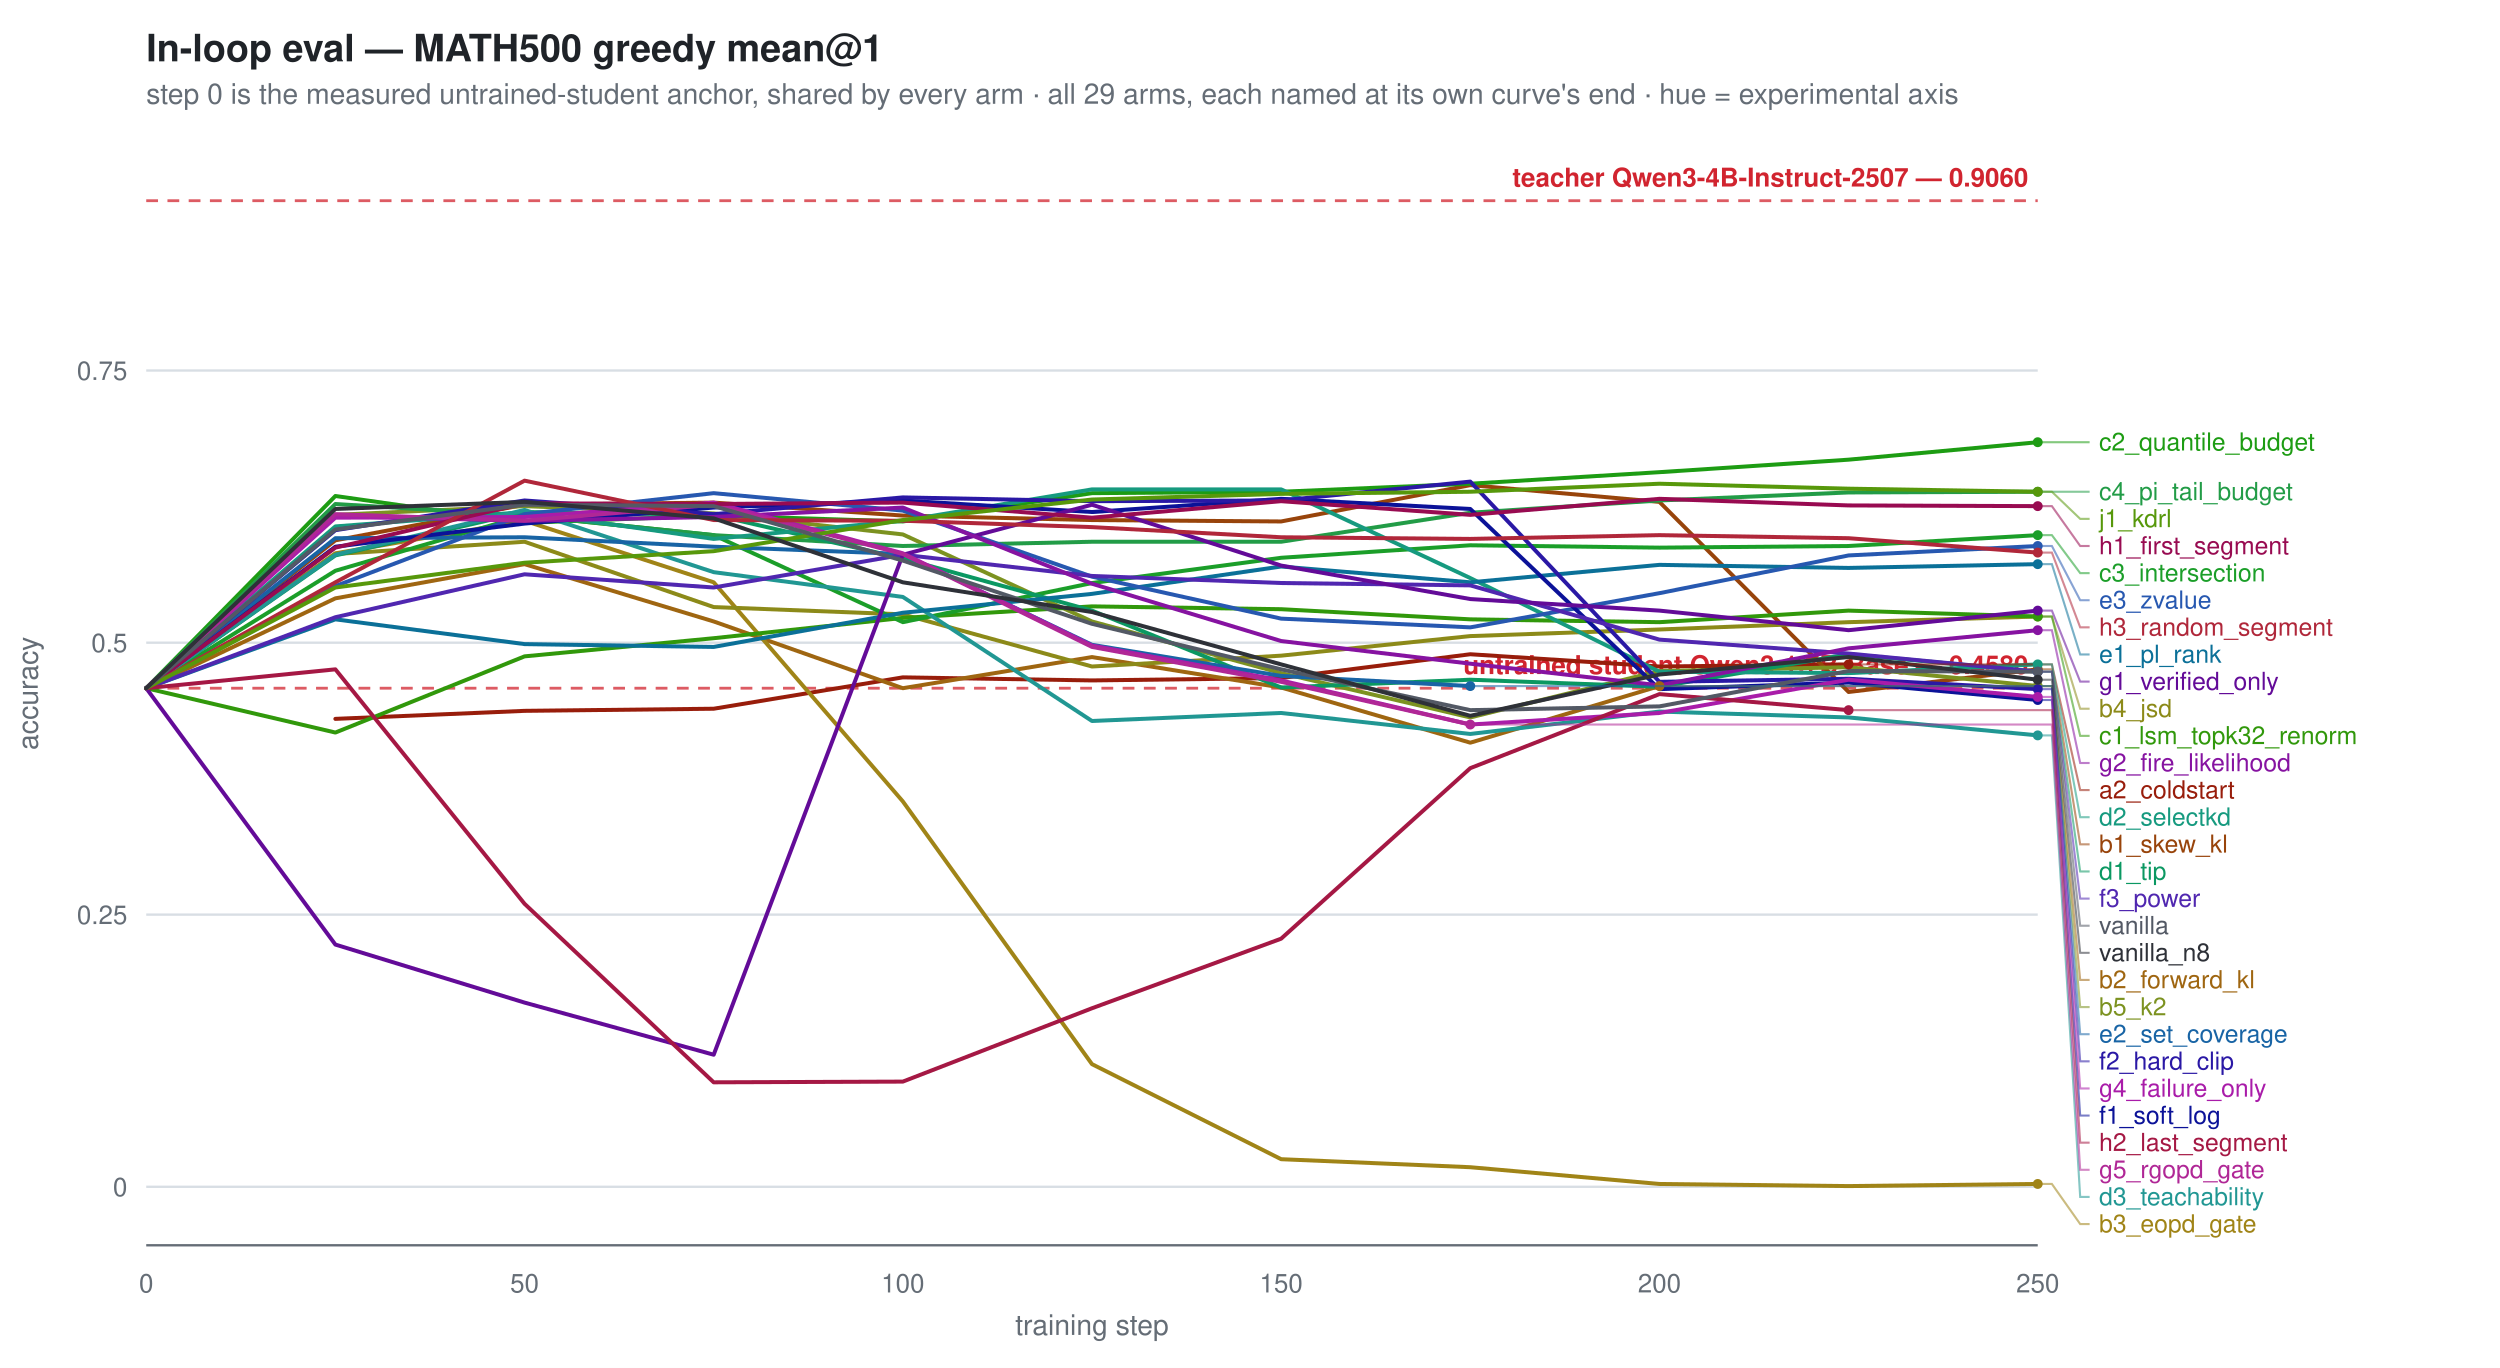
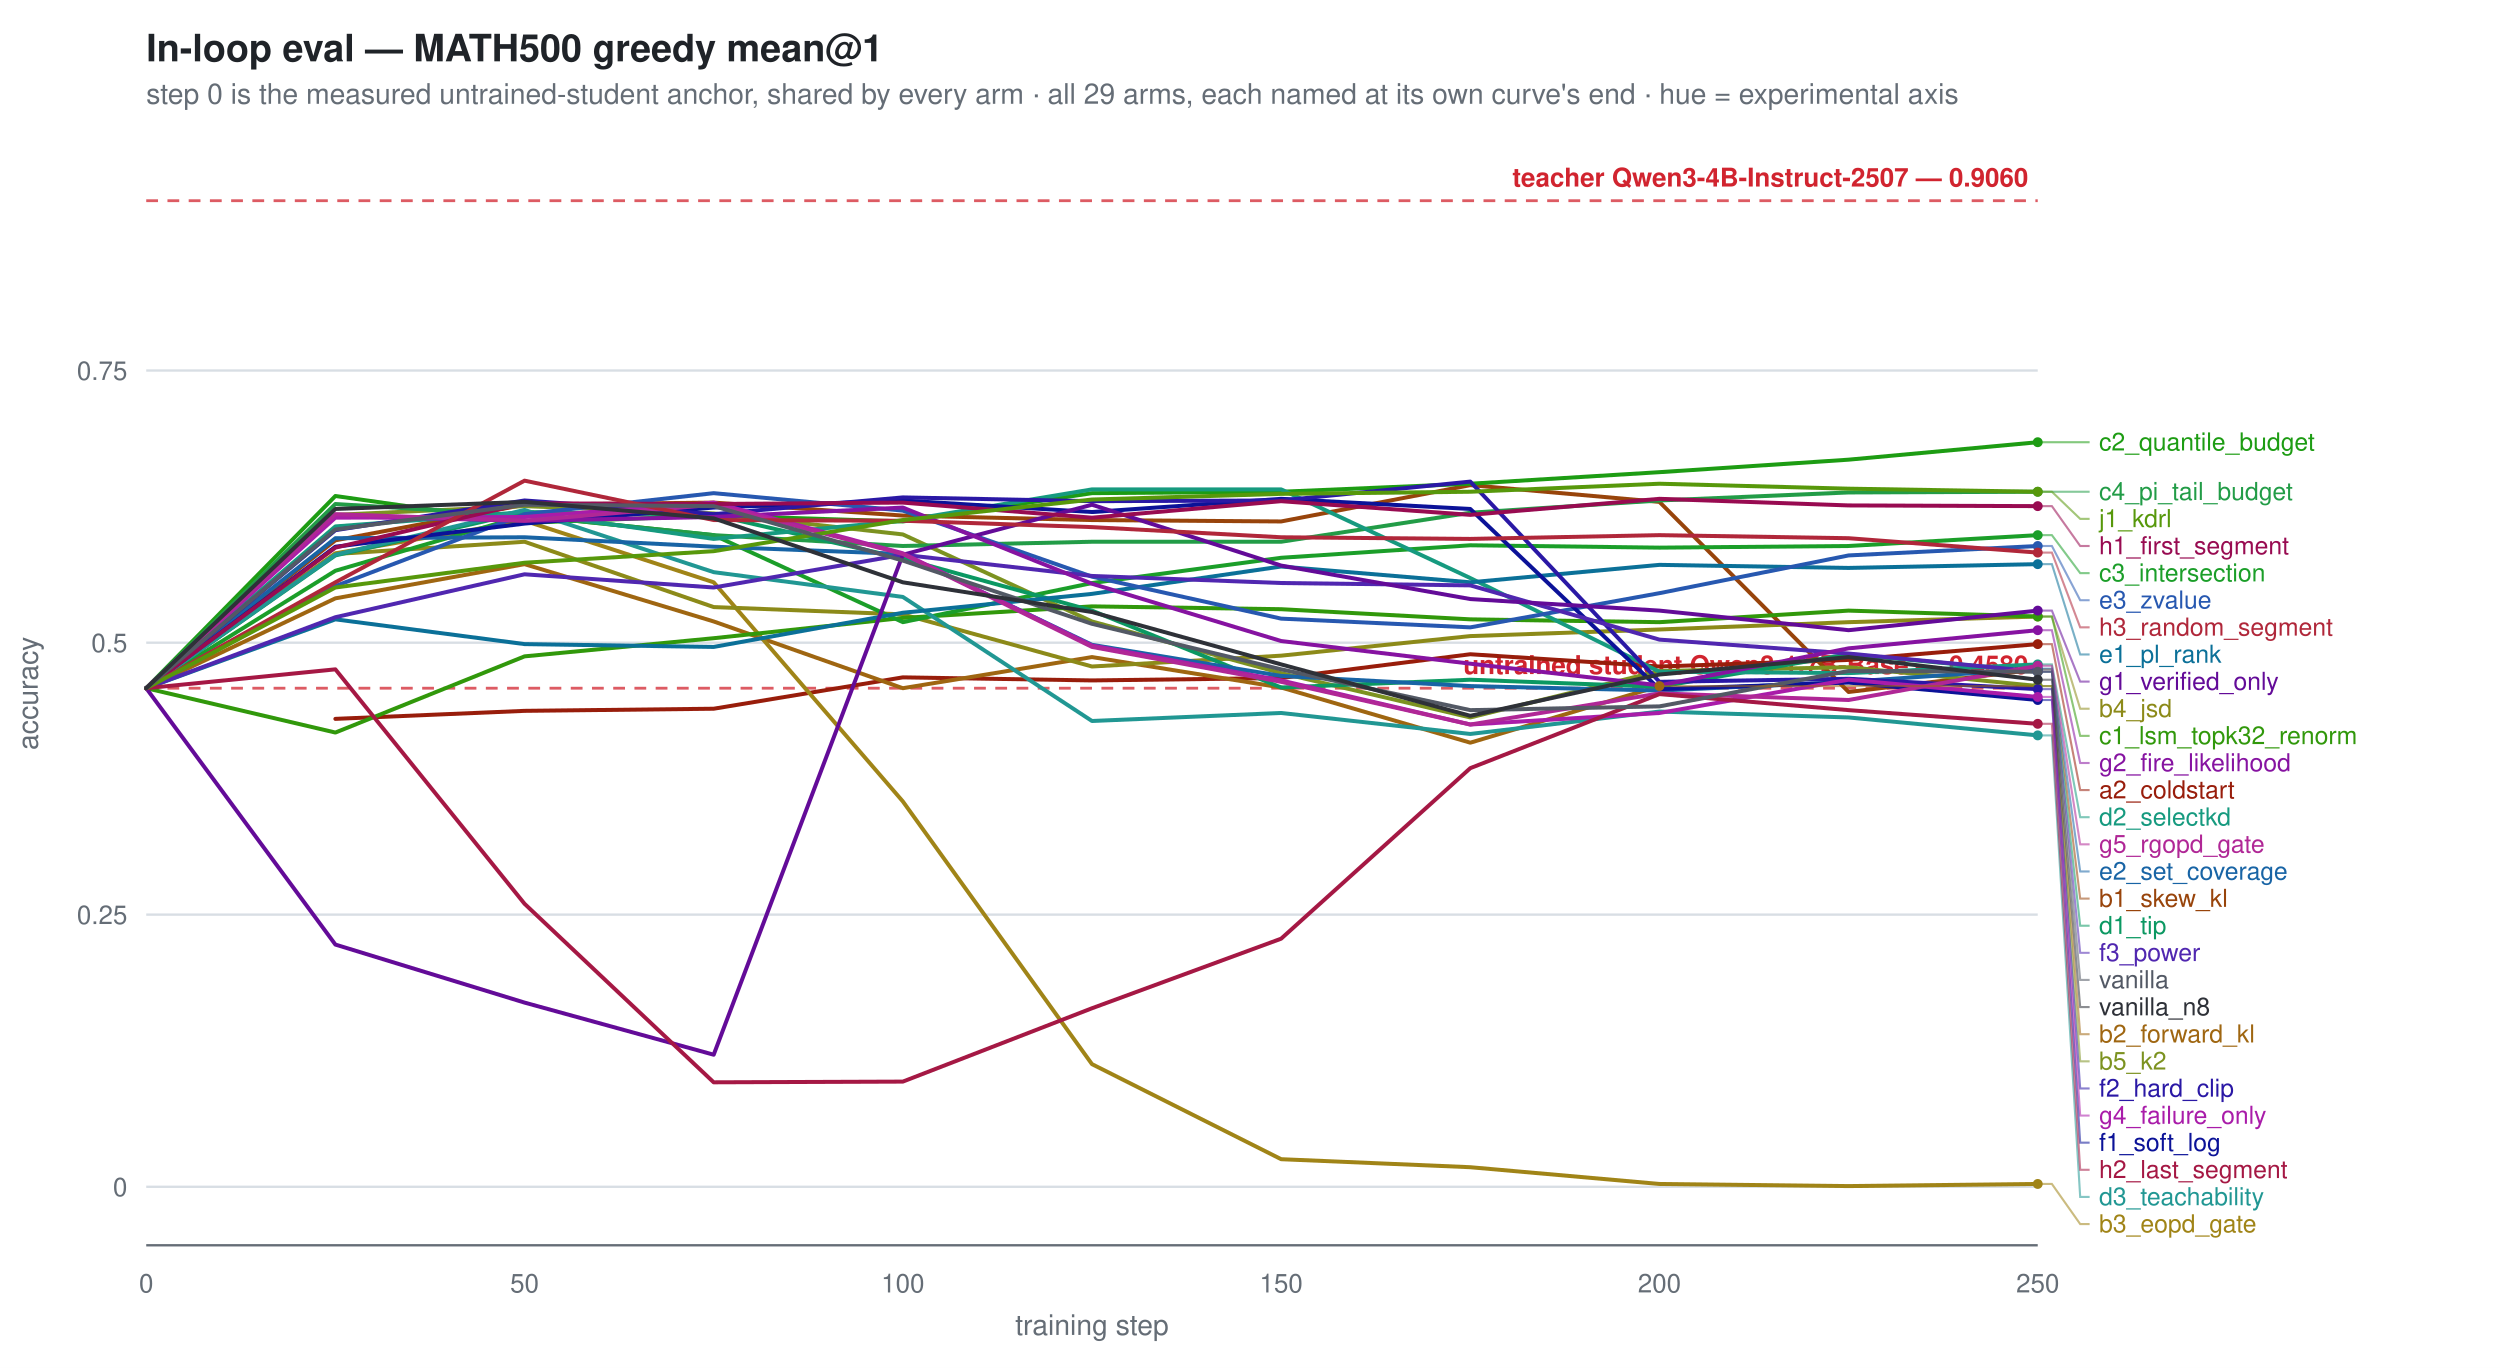
<svg xmlns="http://www.w3.org/2000/svg" viewBox="0 0 1060 580" width="1060" height="580" role="img" aria-label="In-loop eval — MATH500 greedy mean@1">
  <style>
  .ink{fill:#1f2328} .mute{fill:#656d76} .paper{fill:#ffffff}
  .grid{stroke:#d8dee4} .axis{stroke:#656d76} .bg-line{stroke:#d8dee4}
  text{font-family:-apple-system,BlinkMacSystemFont,"Segoe UI",Helvetica,Arial,sans-serif}
  @media (prefers-color-scheme: dark) {
    .ink{fill:#e6edf3} .mute{fill:#8b949e} .paper{fill:#0d1117}
    .grid{stroke:#30363d} .axis{stroke:#8b949e} .bg-line{stroke:#30363d}
  }
</style>
  <style>.k0{stroke:#981d0b}.k0f{fill:#981d0b}.k1{stroke:#98440b}.k1f{fill:#98440b}.k2{stroke:#9f6611}.k2f{fill:#9f6611}.k3{stroke:#a08417}.k3f{fill:#a08417}.k4{stroke:#8c8a19}.k4f{fill:#8c8a19}.k5{stroke:#7c9220}.k5f{fill:#7c9220}.k6{stroke:#31980b}.k6f{fill:#31980b}.k7{stroke:#1d9c13}.k7f{fill:#1d9c13}.k8{stroke:#1b9e29}.k8f{fill:#1b9e29}.k9{stroke:#229c47}.k9f{fill:#229c47}.k10{stroke:#0b9862}.k10f{fill:#0b9862}.k11{stroke:#169a7f}.k11f{fill:#169a7f}.k12{stroke:#219793}.k12f{fill:#219793}.k13{stroke:#0b7098}.k13f{fill:#0b7098}.k14{stroke:#1864a5}.k14f{fill:#1864a5}.k15{stroke:#2758b0}.k15f{fill:#2758b0}.k16{stroke:#0b1298}.k16f{fill:#0b1298}.k17{stroke:#2a18a5}.k17f{fill:#2a18a5}.k18{stroke:#5027b0}.k18f{fill:#5027b0}.k19{stroke:#630b98}.k19f{fill:#630b98}.k20{stroke:#8613a1}.k20f{fill:#8613a1}.k21{stroke:#a91ca9}.k21f{fill:#a91ca9}.k22{stroke:#b02796}.k22f{fill:#b02796}.k23{stroke:#980b51}.k23f{fill:#980b51}.k24{stroke:#a51844}.k24f{fill:#a51844}.k25{stroke:#b0273a}.k25f{fill:#b0273a}.k26{stroke:#57980b}.k26f{fill:#57980b}.k27{stroke:#535965}.k27f{fill:#535965}.k28{stroke:#2e3138}.k28f{fill:#2e3138}
@media (prefers-color-scheme: dark){.k0{stroke:#e75f4b}.k0f{fill:#e75f4b}.k1{stroke:#e78a4b}.k1f{fill:#e78a4b}.k2{stroke:#e5ae5c}.k2f{fill:#e5ae5c}.k3{stroke:#e4cc6c}.k3f{fill:#e4cc6c}.k4{stroke:#e4e37c}.k4f{fill:#e4e37c}.k5{stroke:#d3e48b}.k5f{fill:#d3e48b}.k6{stroke:#75e74b}.k6f{fill:#75e74b}.k7{stroke:#6ce562}.k7f{fill:#6ce562}.k8{stroke:#77e483}.k8f{fill:#77e483}.k9{stroke:#8be4a6}.k9f{fill:#8be4a6}.k10{stroke:#4be7ab}.k10f{fill:#4be7ab}.k11{stroke:#6ce4cc}.k11f{fill:#6ce4cc}.k12{stroke:#8be4e1}.k12f{fill:#8be4e1}.k13{stroke:#4bbbe7}.k13f{fill:#4bbbe7}.k14{stroke:#6cade4}.k14f{fill:#6cade4}.k15{stroke:#8babe4}.k15f{fill:#8babe4}.k16{stroke:#5158e7}.k16f{fill:#5158e7}.k17{stroke:#7c6ce4}.k17f{fill:#7c6ce4}.k18{stroke:#a68be4}.k18f{fill:#a68be4}.k19{stroke:#ac4be7}.k19f{fill:#ac4be7}.k20{stroke:#cc62e5}.k20f{fill:#cc62e5}.k21{stroke:#e477e4}.k21f{fill:#e477e4}.k22{stroke:#e48bd3}.k22f{fill:#e48bd3}.k23{stroke:#e74b98}.k23f{fill:#e74b98}.k24{stroke:#e46c92}.k24f{fill:#e46c92}.k25{stroke:#e48b98}.k25f{fill:#e48b98}.k26{stroke:#9fe74b}.k26f{fill:#9fe74b}.k27{stroke:#9ca4b4}.k27f{fill:#9ca4b4}.k28{stroke:#d0d4dc}.k28f{fill:#d0d4dc}}</style>
  <rect class="paper" width="1060" height="580" fill="#ffffff" />
  <text class="ink" x="62" y="26" fill="#1f2328" font-size="16" font-weight="600">In-loop eval — MATH500 greedy mean@1</text>
  <text class="mute" x="62" y="44" fill="#656d76" font-size="12">step 0 is the measured untrained-student anchor, shared by every arm · all 29 arms, each named at its own curve's end · hue = experimental axis</text>
  <line class="grid" x1="62" y1="503.2" x2="864" y2="503.2" stroke="#d8dee4" stroke-width="1" />
  <text class="mute" x="54" y="507.2" fill="#656d76" font-size="11" text-anchor="end">0</text>
  <line class="grid" x1="62" y1="387.8" x2="864" y2="387.8" stroke="#d8dee4" stroke-width="1" />
  <text class="mute" x="54" y="391.8" fill="#656d76" font-size="11" text-anchor="end">0.25</text>
  <line class="grid" x1="62" y1="272.5" x2="864" y2="272.5" stroke="#d8dee4" stroke-width="1" />
  <text class="mute" x="54" y="276.5" fill="#656d76" font-size="11" text-anchor="end">0.5</text>
  <line class="grid" x1="62" y1="157.1" x2="864" y2="157.1" stroke="#d8dee4" stroke-width="1" />
  <text class="mute" x="54" y="161.1" fill="#656d76" font-size="11" text-anchor="end">0.75</text>
  <text class="mute" x="62.0" y="548" fill="#656d76" font-size="11" text-anchor="middle">0</text>
  <text class="mute" x="222.4" y="548" fill="#656d76" font-size="11" text-anchor="middle">50</text>
  <text class="mute" x="382.8" y="548" fill="#656d76" font-size="11" text-anchor="middle">100</text>
  <text class="mute" x="543.2" y="548" fill="#656d76" font-size="11" text-anchor="middle">150</text>
  <text class="mute" x="703.6" y="548" fill="#656d76" font-size="11" text-anchor="middle">200</text>
  <text class="mute" x="864.0" y="548" fill="#656d76" font-size="11" text-anchor="middle">250</text>
  <line class="axis" x1="62" y1="528" x2="864" y2="528" stroke="#656d76" stroke-width="1" />
  <text class="mute" x="463" y="566" fill="#656d76" font-size="12" text-anchor="middle">training step</text>
  <text class="mute" transform="translate(16,294) rotate(-90)" fill="#656d76" font-size="12" text-anchor="middle">accuracy</text>
  <line x1="62" y1="85.1" x2="864" y2="85.1" stroke="#d1242f" stroke-width="1.2" stroke-dasharray="5 4" opacity="0.75" />
  <text x="860" y="79.1" fill="#d1242f" font-size="11" text-anchor="end" font-weight="600">teacher Qwen3-4B-Instruct-2507 — 0.9060</text>
  <line x1="62" y1="291.8" x2="864" y2="291.8" stroke="#d1242f" stroke-width="1.2" stroke-dasharray="5 4" opacity="0.75" />
  <text x="860" y="285.8" fill="#d1242f" font-size="11" text-anchor="end" font-weight="600">untrained student Qwen3-1.7B-Base — 0.4580</text>
-   <path class="k0" d="M142.2,304.8 L222.4,301.4 L302.6,300.5 L382.8,287.2 L463.0,288.5 L543.2,287.5 L623.4,277.4 L703.6,282.6 L783.8,281.7" fill="none" stroke="#981d0b" stroke-width="1.7" stroke-linejoin="round" stroke-linecap="round" opacity="1" />
+   <path class="k0" d="M142.2,304.8 L222.4,301.4 L302.6,300.5 L382.8,287.2 L463.0,288.5 L543.2,287.5 L623.4,277.4 L703.6,282.6 L783.8,279.8 L864.0,273.1" fill="none" stroke="#981d0b" stroke-width="1.7" stroke-linejoin="round" stroke-linecap="round" opacity="1" />
  <path class="k1" d="M62.0,291.8 L142.2,229.1 L222.4,214.0 L302.6,213.1 L382.8,218.6 L463.0,220.5 L543.2,221.1 L623.4,205.7 L703.6,212.8 L783.8,293.4 L864.0,283.8" fill="none" stroke="#98440b" stroke-width="1.7" stroke-linejoin="round" stroke-linecap="round" opacity="1" />
  <path class="k2" d="M62.0,291.8 L142.2,253.7 L222.4,239.2 L302.6,263.5 L382.8,291.8 L463.0,278.6 L543.2,291.5 L623.4,314.9 L703.6,290.9" fill="none" stroke="#9f6611" stroke-width="1.7" stroke-linejoin="round" stroke-linecap="round" opacity="1" />
  <path class="k3" d="M62.0,291.8 L142.2,234.6 L222.4,220.8 L302.6,246.9 L382.8,339.8 L463.0,451.2 L543.2,491.5 L623.4,494.9 L703.6,502.0 L783.8,502.9 L864.0,502.0" fill="none" stroke="#a08417" stroke-width="1.7" stroke-linejoin="round" stroke-linecap="round" opacity="1" />
  <path class="k4" d="M62.0,291.8 L142.2,234.9 L222.4,229.7 L302.6,257.4 L382.8,260.5 L463.0,282.6 L543.2,278.0 L623.4,269.7 L703.6,266.9 L783.8,263.8 L864.0,261.4" fill="none" stroke="#8c8a19" stroke-width="1.7" stroke-linejoin="round" stroke-linecap="round" opacity="1" />
  <path class="k5" d="M62.0,291.8 L142.2,218.3 L222.4,214.6 L302.6,217.7 L382.8,226.6 L463.0,263.5 L543.2,285.4 L623.4,304.2 L703.6,284.5 L783.8,282.9 L864.0,290.9" fill="none" stroke="#7c9220" stroke-width="1.7" stroke-linejoin="round" stroke-linecap="round" opacity="1" />
  <path class="k6" d="M62.0,291.8 L142.2,310.6 L222.4,278.3 L302.6,270.6 L382.8,262.0 L463.0,257.1 L543.2,258.3 L623.4,262.6 L703.6,263.8 L783.8,258.9 L864.0,261.4" fill="none" stroke="#31980b" stroke-width="1.7" stroke-linejoin="round" stroke-linecap="round" opacity="1" />
  <path class="k7" d="M62.0,291.8 L142.2,210.3 L222.4,221.7 L302.6,218.6 L382.8,221.1 L463.0,209.1 L543.2,208.5 L623.4,205.1 L703.6,200.2 L783.8,194.9 L864.0,187.5" fill="none" stroke="#1d9c13" stroke-width="1.7" stroke-linejoin="round" stroke-linecap="round" opacity="1" />
  <path class="k8" d="M62.0,291.8 L142.2,242.0 L222.4,218.6 L302.6,226.9 L382.8,263.8 L463.0,247.2 L543.2,236.5 L623.4,231.2 L703.6,232.2 L783.8,231.5 L864.0,226.9" fill="none" stroke="#1b9e29" stroke-width="1.7" stroke-linejoin="round" stroke-linecap="round" opacity="1" />
  <path class="k9" d="M62.0,291.8 L142.2,213.7 L222.4,218.6 L302.6,226.9 L382.8,231.5 L463.0,229.7 L543.2,229.7 L623.4,217.4 L703.6,212.2 L783.8,208.8 L864.0,208.5" fill="none" stroke="#229c47" stroke-width="1.7" stroke-linejoin="round" stroke-linecap="round" opacity="1" />
  <path class="k10" d="M62.0,291.8 L142.2,235.5 L222.4,217.1 L302.6,218.3 L382.8,236.8 L463.0,258.9 L543.2,291.5 L623.4,288.2 L703.6,291.2 L783.8,277.4 L864.0,284.8" fill="none" stroke="#0b9862" stroke-width="1.7" stroke-linejoin="round" stroke-linecap="round" opacity="1" />
  <path class="k11" d="M62.0,291.8 L142.2,223.2 L222.4,217.1 L302.6,228.5 L382.8,220.8 L463.0,207.5 L543.2,207.5 L623.4,245.1 L703.6,284.8 L783.8,285.4 L864.0,281.7" fill="none" stroke="#169a7f" stroke-width="1.7" stroke-linejoin="round" stroke-linecap="round" opacity="1" />
  <path class="k12" d="M62.0,291.8 L142.2,235.2 L222.4,216.2 L302.6,242.6 L382.8,253.1 L463.0,305.7 L543.2,302.3 L623.4,311.2 L703.6,301.7 L783.8,304.2 L864.0,311.8" fill="none" stroke="#219793" stroke-width="1.7" stroke-linejoin="round" stroke-linecap="round" opacity="1" />
  <path class="k13" d="M62.0,291.8 L142.2,262.6 L222.4,273.1 L302.6,274.3 L382.8,259.8 L463.0,251.8 L543.2,240.2 L623.4,246.9 L703.6,239.5 L783.8,240.8 L864.0,239.2" fill="none" stroke="#0b7098" stroke-width="1.7" stroke-linejoin="round" stroke-linecap="round" opacity="1" />
-   <path class="k14" d="M62.0,291.8 L142.2,228.2 L222.4,227.8 L302.6,231.8 L382.8,234.9 L463.0,273.4 L543.2,286.6 L623.4,290.9" fill="none" stroke="#1864a5" stroke-width="1.7" stroke-linejoin="round" stroke-linecap="round" opacity="1" />
+   <path class="k14" d="M62.0,291.8 L142.2,228.2 L222.4,227.8 L302.6,231.8 L382.8,234.9 L463.0,273.4 L543.2,286.6 L623.4,290.9 L703.6,292.8 L783.8,289.1 L864.0,283.5" fill="none" stroke="#1864a5" stroke-width="1.7" stroke-linejoin="round" stroke-linecap="round" opacity="1" />
  <path class="k15" d="M62.0,291.8 L142.2,248.5 L222.4,218.0 L302.6,209.1 L382.8,216.5 L463.0,244.5 L543.2,262.3 L623.4,266.0 L703.6,251.5 L783.8,235.5 L864.0,231.5" fill="none" stroke="#2758b0" stroke-width="1.7" stroke-linejoin="round" stroke-linecap="round" opacity="1" />
  <path class="k16" d="M62.0,291.8 L142.2,231.8 L222.4,222.0 L302.6,215.2 L382.8,212.2 L463.0,217.1 L543.2,211.5 L623.4,215.8 L703.6,292.2 L783.8,289.4 L864.0,296.8" fill="none" stroke="#0b1298" stroke-width="1.7" stroke-linejoin="round" stroke-linecap="round" opacity="1" />
  <path class="k17" d="M62.0,291.8 L142.2,224.8 L222.4,212.2 L302.6,218.0 L382.8,210.9 L463.0,212.5 L543.2,212.2 L623.4,204.2 L703.6,289.1 L783.8,287.8 L864.0,292.2" fill="none" stroke="#2a18a5" stroke-width="1.7" stroke-linejoin="round" stroke-linecap="round" opacity="1" />
  <path class="k18" d="M62.0,291.8 L142.2,261.7 L222.4,243.5 L302.6,249.1 L382.8,235.2 L463.0,244.2 L543.2,247.2 L623.4,248.2 L703.6,271.2 L783.8,277.1 L864.0,284.8" fill="none" stroke="#5027b0" stroke-width="1.7" stroke-linejoin="round" stroke-linecap="round" opacity="1" />
  <path class="k19" d="M62.0,291.8 L142.2,400.5 L222.4,425.1 L302.6,447.2 L382.8,235.2 L463.0,214.0 L543.2,239.8 L623.4,254.0 L703.6,258.9 L783.8,267.2 L864.0,258.9" fill="none" stroke="#630b98" stroke-width="1.7" stroke-linejoin="round" stroke-linecap="round" opacity="1" />
  <path class="k20" d="M62.0,291.8 L142.2,218.9 L222.4,220.8 L302.6,219.2 L382.8,215.2 L463.0,247.5 L543.2,271.8 L623.4,281.4 L703.6,290.6 L783.8,274.9 L864.0,267.2" fill="none" stroke="#8613a1" stroke-width="1.7" stroke-linejoin="round" stroke-linecap="round" opacity="1" />
  <path class="k21" d="M62.0,291.8 L142.2,219.5 L222.4,219.2 L302.6,213.1 L382.8,234.6 L463.0,273.7 L543.2,288.5 L623.4,307.2 L703.6,302.3 L783.8,288.2 L864.0,295.5" fill="none" stroke="#a91ca9" stroke-width="1.7" stroke-linejoin="round" stroke-linecap="round" opacity="1" />
-   <path class="k22" d="M62.0,291.8 L142.2,218.0 L222.4,220.8 L302.6,214.0 L382.8,234.9 L463.0,274.3 L543.2,289.1 L623.4,307.2" fill="none" stroke="#b02796" stroke-width="1.7" stroke-linejoin="round" stroke-linecap="round" opacity="1" />
+   <path class="k22" d="M62.0,291.8 L142.2,218.0 L222.4,220.8 L302.6,214.0 L382.8,234.9 L463.0,274.3 L543.2,289.1 L623.4,307.2 L703.6,294.0 L783.8,296.8 L864.0,282.3" fill="none" stroke="#b02796" stroke-width="1.7" stroke-linejoin="round" stroke-linecap="round" opacity="1" />
  <path class="k23" d="M62.0,291.8 L142.2,232.2 L222.4,213.4 L302.6,213.7 L382.8,213.1 L463.0,219.5 L543.2,212.5 L623.4,218.3 L703.6,211.5 L783.8,214.3 L864.0,214.6" fill="none" stroke="#980b51" stroke-width="1.7" stroke-linejoin="round" stroke-linecap="round" opacity="1" />
-   <path class="k24" d="M62.0,291.8 L142.2,283.8 L222.4,383.2 L302.6,458.9 L382.8,458.6 L463.0,427.5 L543.2,398.0 L623.4,325.7 L703.6,294.3 L783.8,301.1" fill="none" stroke="#a51844" stroke-width="1.7" stroke-linejoin="round" stroke-linecap="round" opacity="1" />
+   <path class="k24" d="M62.0,291.8 L142.2,283.8 L222.4,383.2 L302.6,458.9 L382.8,458.6 L463.0,427.5 L543.2,398.0 L623.4,325.7 L703.6,294.3 L783.8,301.1 L864.0,306.9" fill="none" stroke="#a51844" stroke-width="1.7" stroke-linejoin="round" stroke-linecap="round" opacity="1" />
  <path class="k25" d="M62.0,291.8 L142.2,246.9 L222.4,203.8 L302.6,220.5 L382.8,220.8 L463.0,223.5 L543.2,227.8 L623.4,228.5 L703.6,226.9 L783.8,228.2 L864.0,234.3" fill="none" stroke="#b0273a" stroke-width="1.7" stroke-linejoin="round" stroke-linecap="round" opacity="1" />
  <path class="k26" d="M62.0,291.8 L142.2,249.1 L222.4,238.6 L302.6,233.7 L382.8,220.5 L463.0,211.8 L543.2,209.4 L623.4,208.5 L703.6,205.1 L783.8,207.2 L864.0,208.5" fill="none" stroke="#57980b" stroke-width="1.7" stroke-linejoin="round" stroke-linecap="round" opacity="1" />
  <path class="k27" d="M62.0,291.8 L142.2,224.5 L222.4,214.0 L302.6,214.6 L382.8,237.7 L463.0,264.5 L543.2,283.8 L623.4,301.1 L703.6,299.5 L783.8,284.5 L864.0,284.8" fill="none" stroke="#535965" stroke-width="1.7" stroke-linejoin="round" stroke-linecap="round" opacity="1" />
  <path class="k28" d="M62.0,291.8 L142.2,215.8 L222.4,212.8 L302.6,219.8 L382.8,246.9 L463.0,259.5 L543.2,281.7 L623.4,303.5 L703.6,286.0 L783.8,278.6 L864.0,288.2" fill="none" stroke="#2e3138" stroke-width="1.7" stroke-linejoin="round" stroke-linecap="round" opacity="1" />
-   <path class="k0" d="M783.8,281.7 L870,281.7 L882,335.0 L886.0,335.0" fill="none" stroke="#981d0b" stroke-width="0.9" opacity="0.55" />
-   <circle class="k0f" cx="783.8" cy="281.7" r="2.1" fill="#981d0b" />
+   <path class="k0" d="M864.0,273.1 L870,273.1 L882,335.0 L886.0,335.0" fill="none" stroke="#981d0b" stroke-width="0.9" opacity="0.55" />
+   <circle class="k0f" cx="864.0" cy="273.1" r="2.1" fill="#981d0b" />
  <text class="k0f" x="890" y="338.5" fill="#981d0b" font-size="10.5">a2_coldstart</text>
-   <path class="k1" d="M864.0,283.8 L870,283.8 L882,358.0 L886.0,358.0" fill="none" stroke="#98440b" stroke-width="0.9" opacity="0.55" />
+   <path class="k1" d="M864.0,283.8 L870,283.8 L882,381.0 L886.0,381.0" fill="none" stroke="#98440b" stroke-width="0.9" opacity="0.55" />
  <circle class="k1f" cx="864.0" cy="283.8" r="2.1" fill="#98440b" />
-   <text class="k1f" x="890" y="361.5" fill="#98440b" font-size="10.5">b1_skew_kl</text>
-   <path class="k2" d="M703.6,290.9 L870,290.9 L882,415.5 L886.0,415.5" fill="none" stroke="#9f6611" stroke-width="0.9" opacity="0.55" />
+   <text class="k1f" x="890" y="384.5" fill="#98440b" font-size="10.5">b1_skew_kl</text>
+   <path class="k2" d="M703.6,290.9 L870,290.9 L882,438.5 L886.0,438.5" fill="none" stroke="#9f6611" stroke-width="0.9" opacity="0.55" />
  <circle class="k2f" cx="703.6" cy="290.9" r="2.1" fill="#9f6611" />
-   <text class="k2f" x="890" y="419.0" fill="#9f6611" font-size="10.5">b2_forward_kl</text>
+   <text class="k2f" x="890" y="442.0" fill="#9f6611" font-size="10.5">b2_forward_kl</text>
  <path class="k3" d="M864.0,502.0 L870,502.0 L882,519.0 L886.0,519.0" fill="none" stroke="#a08417" stroke-width="0.9" opacity="0.55" />
  <circle class="k3f" cx="864.0" cy="502.0" r="2.1" fill="#a08417" />
  <text class="k3f" x="890" y="522.5" fill="#a08417" font-size="10.5">b3_eopd_gate</text>
  <path class="k4" d="M864.0,261.4 L870,261.4 L882,300.5 L886.0,300.5" fill="none" stroke="#8c8a19" stroke-width="0.9" opacity="0.55" />
  <circle class="k4f" cx="864.0" cy="261.4" r="2.1" fill="#8c8a19" />
  <text class="k4f" x="890" y="304.0" fill="#8c8a19" font-size="10.5">b4_jsd</text>
-   <path class="k5" d="M864.0,290.9 L870,290.9 L882,427.0 L886.0,427.0" fill="none" stroke="#7c9220" stroke-width="0.9" opacity="0.55" />
+   <path class="k5" d="M864.0,290.9 L870,290.9 L882,450.0 L886.0,450.0" fill="none" stroke="#7c9220" stroke-width="0.9" opacity="0.55" />
  <circle class="k5f" cx="864.0" cy="290.9" r="2.1" fill="#7c9220" />
-   <text class="k5f" x="890" y="430.5" fill="#7c9220" font-size="10.5">b5_k2</text>
+   <text class="k5f" x="890" y="453.5" fill="#7c9220" font-size="10.5">b5_k2</text>
  <path class="k6" d="M864.0,261.4 L870,261.4 L882,312.0 L886.0,312.0" fill="none" stroke="#31980b" stroke-width="0.9" opacity="0.55" />
  <circle class="k6f" cx="864.0" cy="261.4" r="2.1" fill="#31980b" />
  <text class="k6f" x="890" y="315.5" fill="#31980b" font-size="10.5">c1_lsm_topk32_renorm</text>
  <path class="k7" d="M864.0,187.5 L870,187.5 L882,187.5 L886.0,187.5" fill="none" stroke="#1d9c13" stroke-width="0.9" opacity="0.55" />
  <circle class="k7f" cx="864.0" cy="187.5" r="2.1" fill="#1d9c13" />
  <text class="k7f" x="890" y="191.0" fill="#1d9c13" font-size="10.5">c2_quantile_budget</text>
  <path class="k8" d="M864.0,226.9 L870,226.9 L882,243.0 L886.0,243.0" fill="none" stroke="#1b9e29" stroke-width="0.9" opacity="0.55" />
  <circle class="k8f" cx="864.0" cy="226.9" r="2.1" fill="#1b9e29" />
  <text class="k8f" x="890" y="246.5" fill="#1b9e29" font-size="10.5">c3_intersection</text>
  <path class="k9" d="M864.0,208.5 L870,208.5 L882,208.5 L886.0,208.5" fill="none" stroke="#229c47" stroke-width="0.9" opacity="0.55" />
  <circle class="k9f" cx="864.0" cy="208.5" r="2.1" fill="#229c47" />
  <text class="k9f" x="890" y="212.0" fill="#229c47" font-size="10.5">c4_pi_tail_budget</text>
-   <path class="k10" d="M864.0,284.8 L870,284.8 L882,369.5 L886.0,369.5" fill="none" stroke="#0b9862" stroke-width="0.9" opacity="0.55" />
+   <path class="k10" d="M864.0,284.8 L870,284.8 L882,392.5 L886.0,392.5" fill="none" stroke="#0b9862" stroke-width="0.9" opacity="0.55" />
  <circle class="k10f" cx="864.0" cy="284.8" r="2.1" fill="#0b9862" />
-   <text class="k10f" x="890" y="373.0" fill="#0b9862" font-size="10.5">d1_tip</text>
+   <text class="k10f" x="890" y="396.0" fill="#0b9862" font-size="10.5">d1_tip</text>
  <path class="k11" d="M864.0,281.7 L870,281.7 L882,346.5 L886.0,346.5" fill="none" stroke="#169a7f" stroke-width="0.9" opacity="0.55" />
  <circle class="k11f" cx="864.0" cy="281.7" r="2.1" fill="#169a7f" />
  <text class="k11f" x="890" y="350.0" fill="#169a7f" font-size="10.5">d2_selectkd</text>
  <path class="k12" d="M864.0,311.8 L870,311.8 L882,507.5 L886.0,507.5" fill="none" stroke="#219793" stroke-width="0.9" opacity="0.55" />
  <circle class="k12f" cx="864.0" cy="311.8" r="2.1" fill="#219793" />
  <text class="k12f" x="890" y="511.0" fill="#219793" font-size="10.5">d3_teachability</text>
  <path class="k13" d="M864.0,239.2 L870,239.2 L882,277.5 L886.0,277.5" fill="none" stroke="#0b7098" stroke-width="0.9" opacity="0.55" />
  <circle class="k13f" cx="864.0" cy="239.2" r="2.1" fill="#0b7098" />
  <text class="k13f" x="890" y="281.0" fill="#0b7098" font-size="10.5">e1_pl_rank</text>
-   <path class="k14" d="M623.4,290.9 L870,290.9 L882,438.5 L886.0,438.5" fill="none" stroke="#1864a5" stroke-width="0.9" opacity="0.55" />
-   <circle class="k14f" cx="623.4" cy="290.9" r="2.1" fill="#1864a5" />
-   <text class="k14f" x="890" y="442.0" fill="#1864a5" font-size="10.5">e2_set_coverage</text>
+   <path class="k14" d="M864.0,283.5 L870,283.5 L882,369.5 L886.0,369.5" fill="none" stroke="#1864a5" stroke-width="0.9" opacity="0.55" />
+   <circle class="k14f" cx="864.0" cy="283.5" r="2.1" fill="#1864a5" />
+   <text class="k14f" x="890" y="373.0" fill="#1864a5" font-size="10.5">e2_set_coverage</text>
  <path class="k15" d="M864.0,231.5 L870,231.5 L882,254.5 L886.0,254.5" fill="none" stroke="#2758b0" stroke-width="0.9" opacity="0.55" />
  <circle class="k15f" cx="864.0" cy="231.5" r="2.1" fill="#2758b0" />
  <text class="k15f" x="890" y="258.0" fill="#2758b0" font-size="10.5">e3_zvalue</text>
-   <path class="k16" d="M864.0,296.8 L870,296.8 L882,473.0 L886.0,473.0" fill="none" stroke="#0b1298" stroke-width="0.9" opacity="0.55" />
+   <path class="k16" d="M864.0,296.8 L870,296.8 L882,484.5 L886.0,484.5" fill="none" stroke="#0b1298" stroke-width="0.9" opacity="0.55" />
  <circle class="k16f" cx="864.0" cy="296.8" r="2.1" fill="#0b1298" />
-   <text class="k16f" x="890" y="476.5" fill="#0b1298" font-size="10.5">f1_soft_log</text>
-   <path class="k17" d="M864.0,292.2 L870,292.2 L882,450.0 L886.0,450.0" fill="none" stroke="#2a18a5" stroke-width="0.9" opacity="0.55" />
+   <text class="k16f" x="890" y="488.0" fill="#0b1298" font-size="10.5">f1_soft_log</text>
+   <path class="k17" d="M864.0,292.2 L870,292.2 L882,461.5 L886.0,461.5" fill="none" stroke="#2a18a5" stroke-width="0.9" opacity="0.55" />
  <circle class="k17f" cx="864.0" cy="292.2" r="2.1" fill="#2a18a5" />
-   <text class="k17f" x="890" y="453.5" fill="#2a18a5" font-size="10.5">f2_hard_clip</text>
-   <path class="k18" d="M864.0,284.8 L870,284.8 L882,381.0 L886.0,381.0" fill="none" stroke="#5027b0" stroke-width="0.9" opacity="0.55" />
+   <text class="k17f" x="890" y="465.0" fill="#2a18a5" font-size="10.5">f2_hard_clip</text>
+   <path class="k18" d="M864.0,284.8 L870,284.8 L882,404.0 L886.0,404.0" fill="none" stroke="#5027b0" stroke-width="0.9" opacity="0.55" />
  <circle class="k18f" cx="864.0" cy="284.8" r="2.1" fill="#5027b0" />
-   <text class="k18f" x="890" y="384.5" fill="#5027b0" font-size="10.5">f3_power</text>
+   <text class="k18f" x="890" y="407.5" fill="#5027b0" font-size="10.5">f3_power</text>
  <path class="k19" d="M864.0,258.9 L870,258.9 L882,289.0 L886.0,289.0" fill="none" stroke="#630b98" stroke-width="0.9" opacity="0.55" />
  <circle class="k19f" cx="864.0" cy="258.9" r="2.1" fill="#630b98" />
  <text class="k19f" x="890" y="292.5" fill="#630b98" font-size="10.5">g1_verified_only</text>
  <path class="k20" d="M864.0,267.2 L870,267.2 L882,323.5 L886.0,323.5" fill="none" stroke="#8613a1" stroke-width="0.9" opacity="0.55" />
  <circle class="k20f" cx="864.0" cy="267.2" r="2.1" fill="#8613a1" />
  <text class="k20f" x="890" y="327.0" fill="#8613a1" font-size="10.5">g2_fire_likelihood</text>
-   <path class="k21" d="M864.0,295.5 L870,295.5 L882,461.5 L886.0,461.5" fill="none" stroke="#a91ca9" stroke-width="0.9" opacity="0.55" />
+   <path class="k21" d="M864.0,295.5 L870,295.5 L882,473.0 L886.0,473.0" fill="none" stroke="#a91ca9" stroke-width="0.9" opacity="0.55" />
  <circle class="k21f" cx="864.0" cy="295.5" r="2.1" fill="#a91ca9" />
-   <text class="k21f" x="890" y="465.0" fill="#a91ca9" font-size="10.5">g4_failure_only</text>
-   <path class="k22" d="M623.4,307.2 L870,307.2 L882,496.0 L886.0,496.0" fill="none" stroke="#b02796" stroke-width="0.9" opacity="0.55" />
-   <circle class="k22f" cx="623.4" cy="307.2" r="2.1" fill="#b02796" />
-   <text class="k22f" x="890" y="499.5" fill="#b02796" font-size="10.5">g5_rgopd_gate</text>
+   <text class="k21f" x="890" y="476.5" fill="#a91ca9" font-size="10.5">g4_failure_only</text>
+   <path class="k22" d="M864.0,282.3 L870,282.3 L882,358.0 L886.0,358.0" fill="none" stroke="#b02796" stroke-width="0.9" opacity="0.55" />
+   <circle class="k22f" cx="864.0" cy="282.3" r="2.1" fill="#b02796" />
+   <text class="k22f" x="890" y="361.5" fill="#b02796" font-size="10.5">g5_rgopd_gate</text>
  <path class="k23" d="M864.0,214.6 L870,214.6 L882,231.5 L886.0,231.5" fill="none" stroke="#980b51" stroke-width="0.9" opacity="0.55" />
  <circle class="k23f" cx="864.0" cy="214.6" r="2.1" fill="#980b51" />
  <text class="k23f" x="890" y="235.0" fill="#980b51" font-size="10.5">h1_first_segment</text>
-   <path class="k24" d="M783.8,301.1 L870,301.1 L882,484.5 L886.0,484.5" fill="none" stroke="#a51844" stroke-width="0.9" opacity="0.55" />
-   <circle class="k24f" cx="783.8" cy="301.1" r="2.1" fill="#a51844" />
-   <text class="k24f" x="890" y="488.0" fill="#a51844" font-size="10.5">h2_last_segment</text>
+   <path class="k24" d="M864.0,306.9 L870,306.9 L882,496.0 L886.0,496.0" fill="none" stroke="#a51844" stroke-width="0.9" opacity="0.55" />
+   <circle class="k24f" cx="864.0" cy="306.9" r="2.1" fill="#a51844" />
+   <text class="k24f" x="890" y="499.5" fill="#a51844" font-size="10.5">h2_last_segment</text>
  <path class="k25" d="M864.0,234.3 L870,234.3 L882,266.0 L886.0,266.0" fill="none" stroke="#b0273a" stroke-width="0.9" opacity="0.55" />
  <circle class="k25f" cx="864.0" cy="234.3" r="2.1" fill="#b0273a" />
  <text class="k25f" x="890" y="269.5" fill="#b0273a" font-size="10.5">h3_random_segment</text>
  <path class="k26" d="M864.0,208.5 L870,208.5 L882,220.0 L886.0,220.0" fill="none" stroke="#57980b" stroke-width="0.9" opacity="0.55" />
  <circle class="k26f" cx="864.0" cy="208.5" r="2.1" fill="#57980b" />
  <text class="k26f" x="890" y="223.5" fill="#57980b" font-size="10.5">j1_kdrl</text>
-   <path class="k27" d="M864.0,284.8 L870,284.8 L882,392.5 L886.0,392.5" fill="none" stroke="#535965" stroke-width="0.9" opacity="0.55" />
+   <path class="k27" d="M864.0,284.8 L870,284.8 L882,415.5 L886.0,415.5" fill="none" stroke="#535965" stroke-width="0.9" opacity="0.55" />
  <circle class="k27f" cx="864.0" cy="284.8" r="2.1" fill="#535965" />
-   <text class="k27f" x="890" y="396.0" fill="#535965" font-size="10.5">vanilla</text>
-   <path class="k28" d="M864.0,288.2 L870,288.2 L882,404.0 L886.0,404.0" fill="none" stroke="#2e3138" stroke-width="0.9" opacity="0.55" />
+   <text class="k27f" x="890" y="419.0" fill="#535965" font-size="10.5">vanilla</text>
+   <path class="k28" d="M864.0,288.2 L870,288.2 L882,427.0 L886.0,427.0" fill="none" stroke="#2e3138" stroke-width="0.9" opacity="0.55" />
  <circle class="k28f" cx="864.0" cy="288.2" r="2.1" fill="#2e3138" />
-   <text class="k28f" x="890" y="407.5" fill="#2e3138" font-size="10.5">vanilla_n8</text>
+   <text class="k28f" x="890" y="430.5" fill="#2e3138" font-size="10.5">vanilla_n8</text>
</svg>
